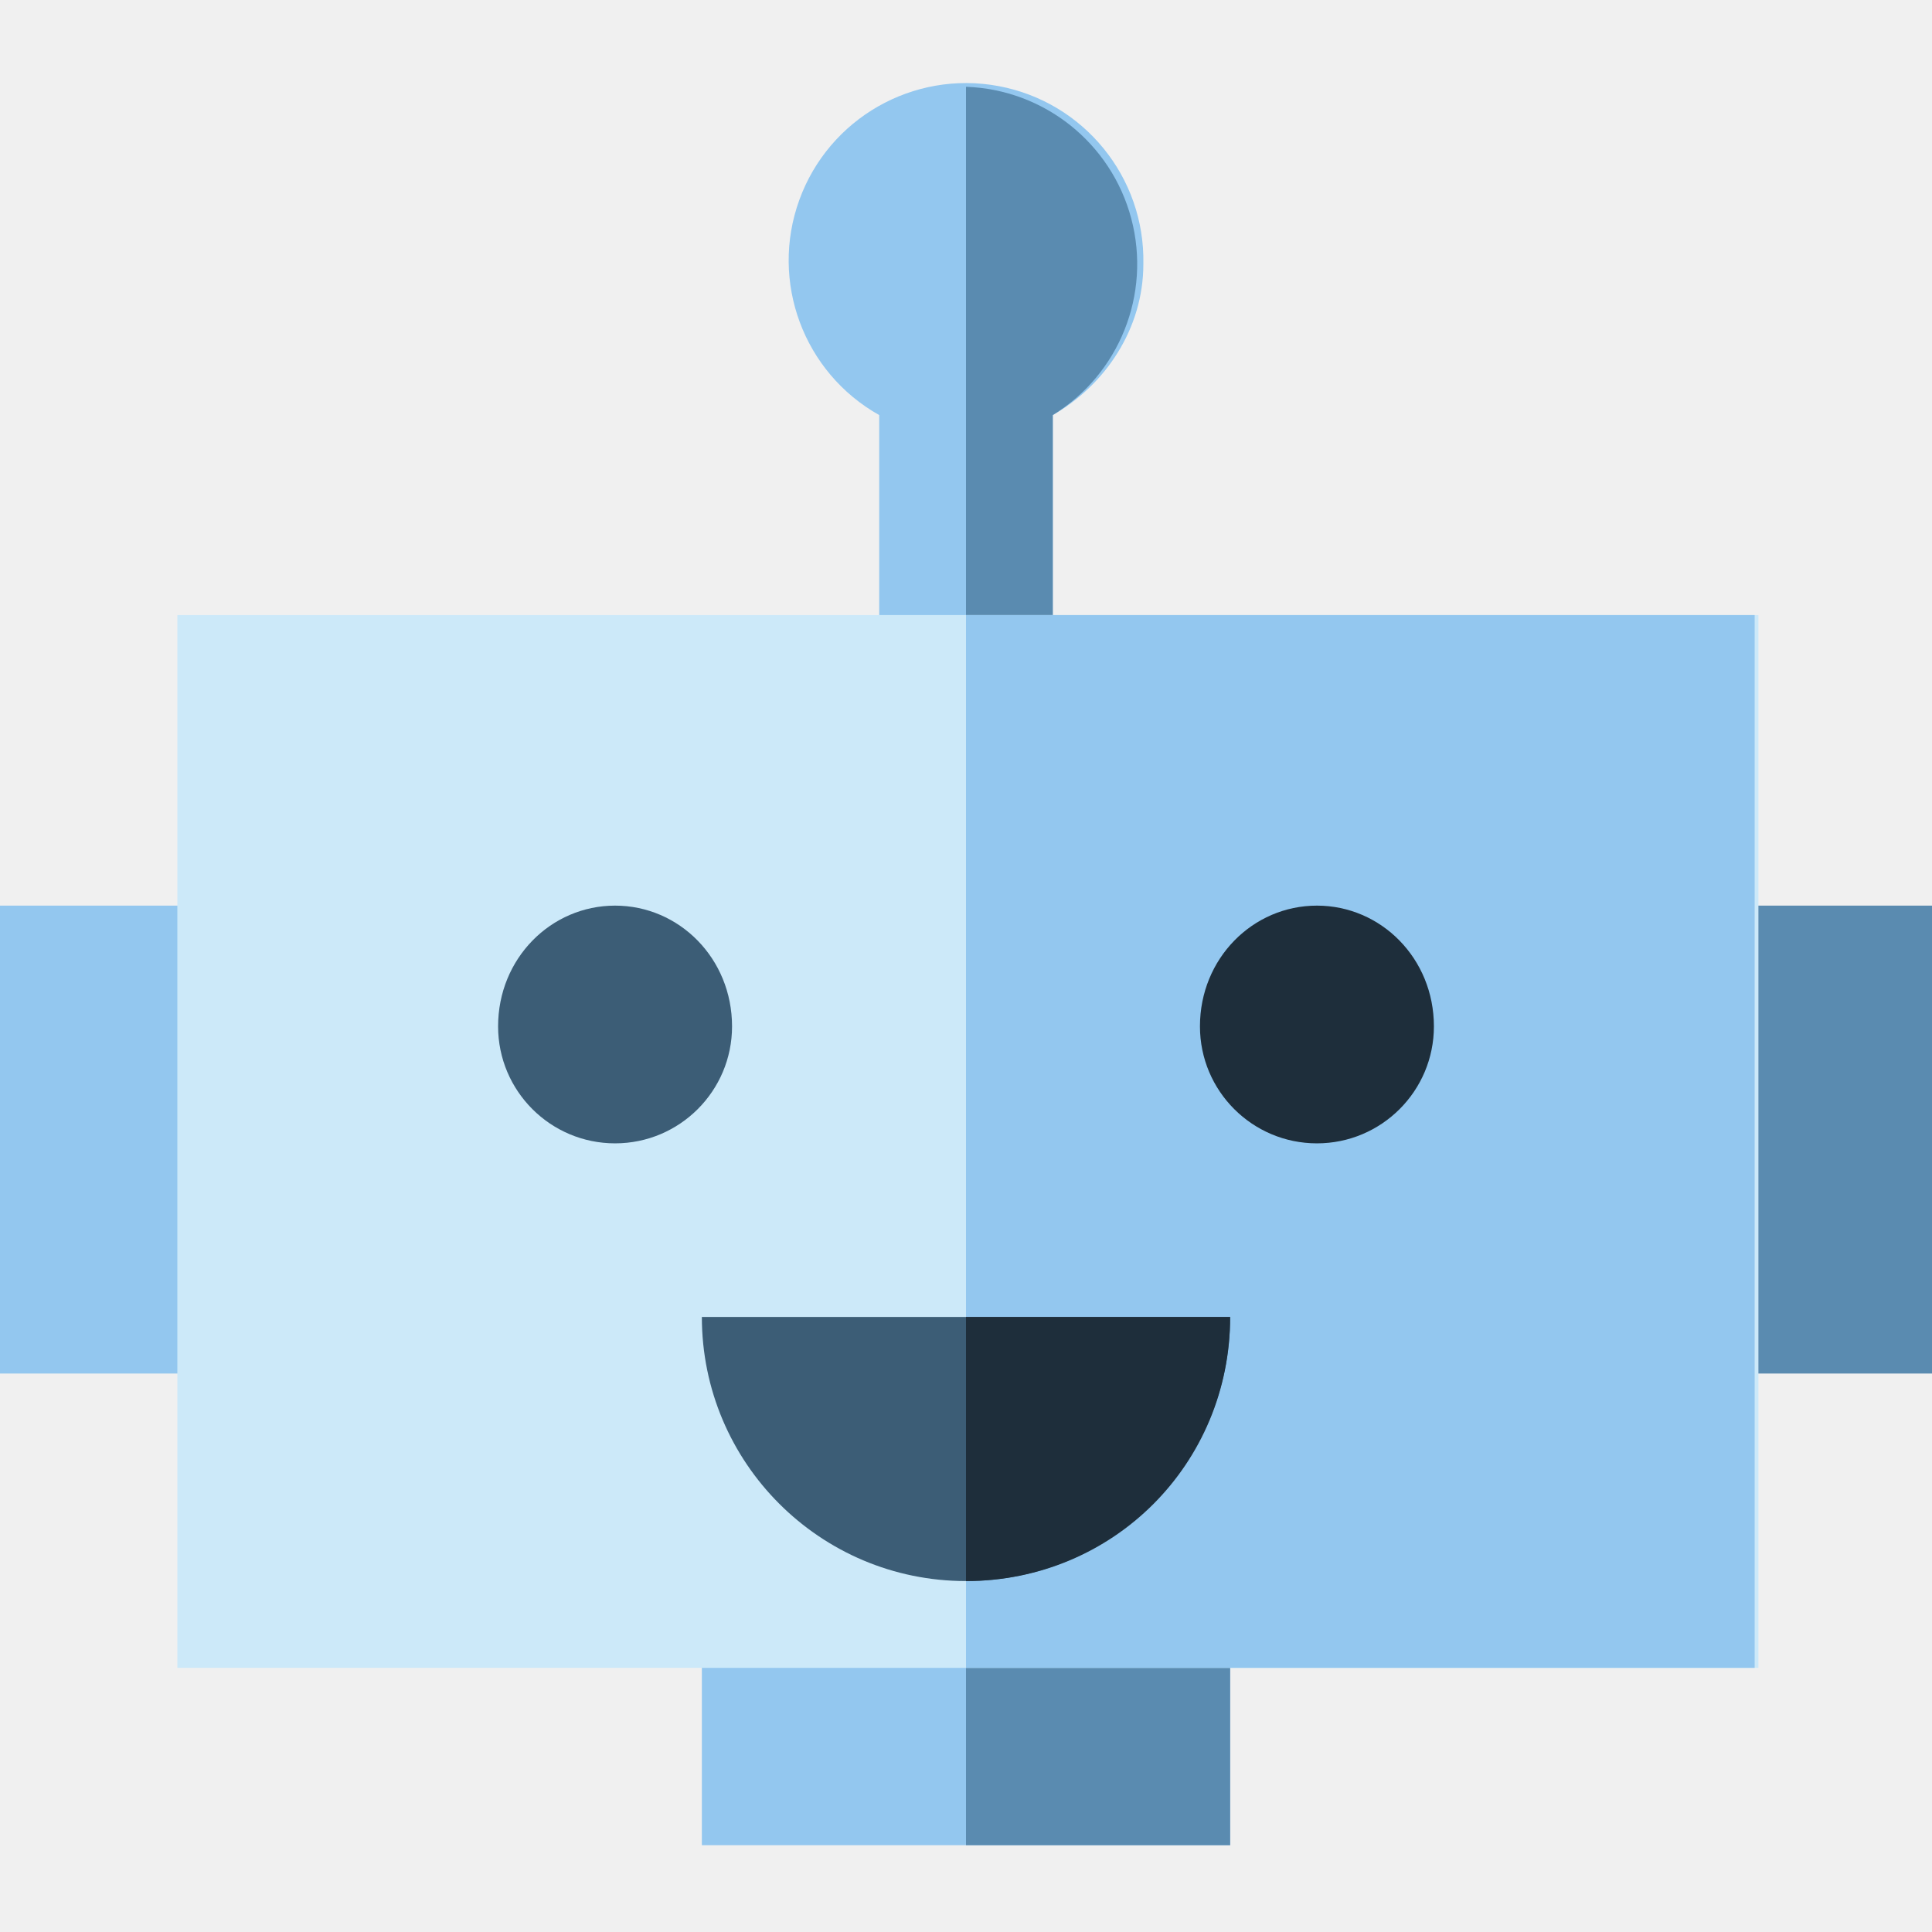
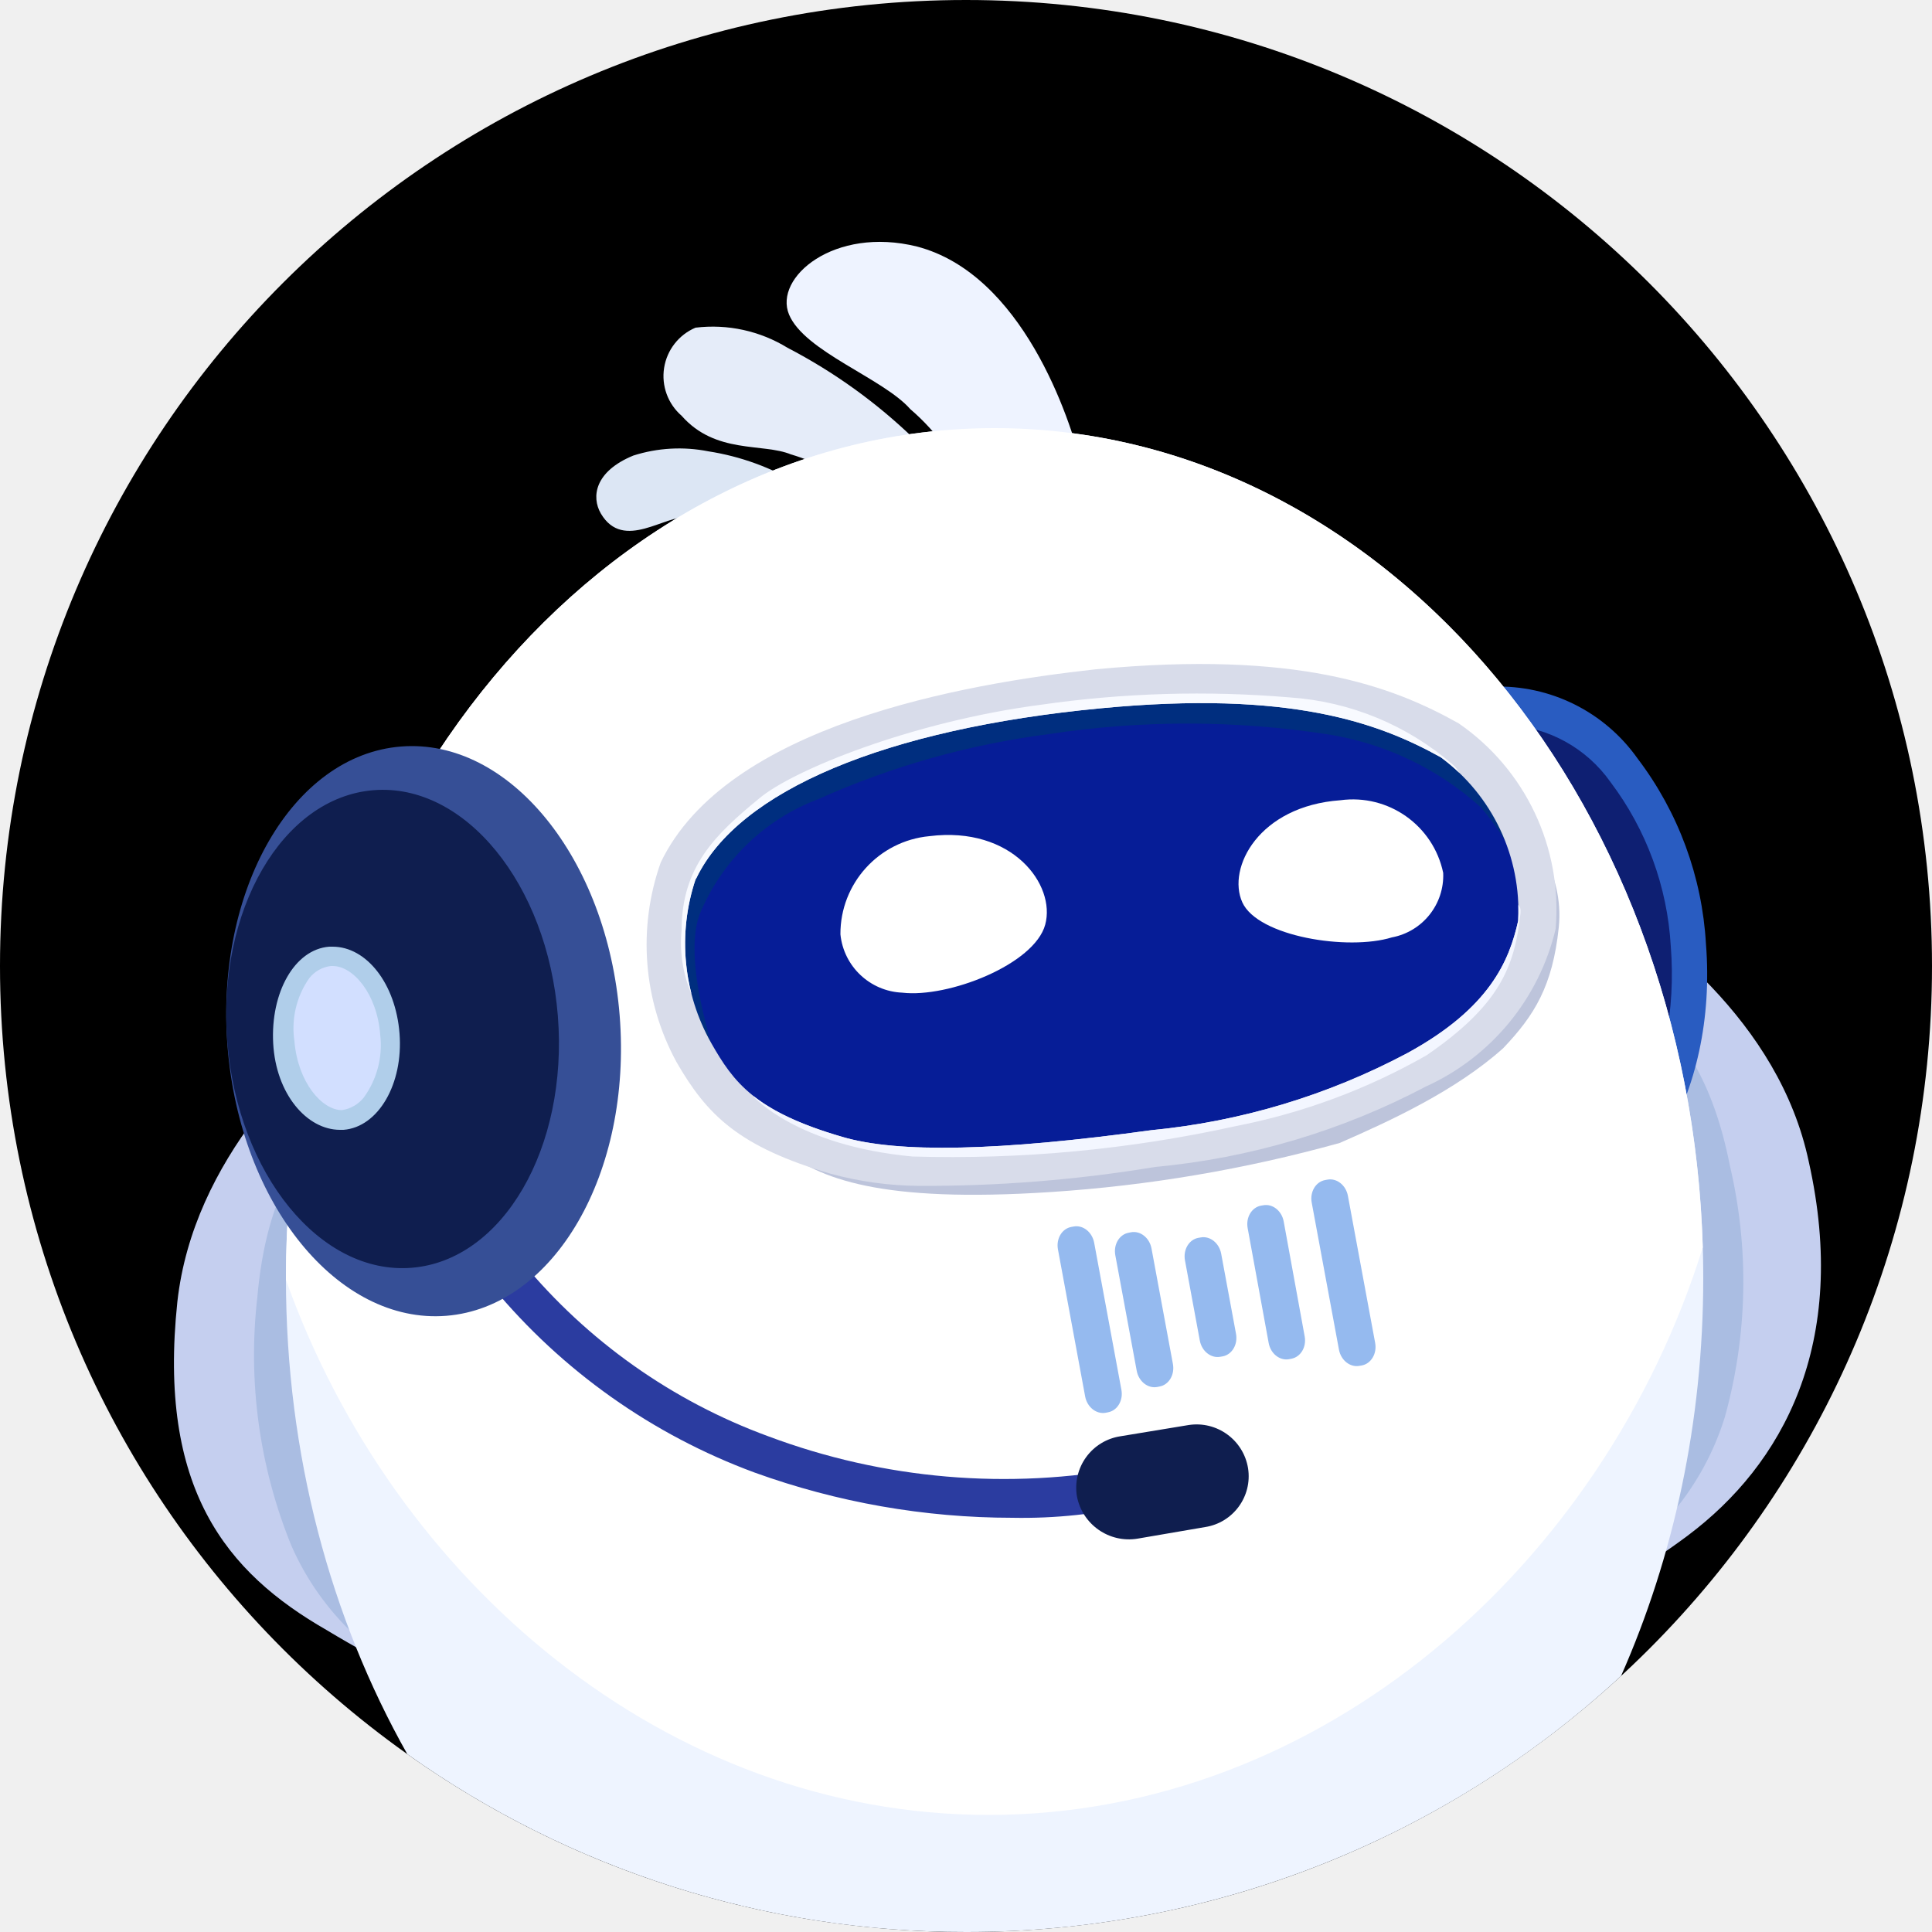
- <svg xmlns="http://www.w3.org/2000/svg" version="1" viewBox="0 0 512 512">
-   <path d="M303 70a47 47 0 1 0-70 40v84h46v-84c14-8 24-23 24-40z" fill="#93c7ef" />
-   <path d="M256 23v171h23v-84a47 47 0 0 0-23-87z" fill="#5a8bb0" />
-   <path fill="#93c7ef" d="M0 240h248v124H0z" />
-   <path fill="#5a8bb0" d="M264 240h248v124H264z" />
-   <path fill="#93c7ef" d="M186 365h140v124H186z" />
-   <path fill="#5a8bb0" d="M256 365h70v124h-70z" />
-   <path fill="#cce9f9" d="M47 163h419v279H47z" />
-   <path fill="#93c7ef" d="M256 163h209v279H256z" />
-   <path d="M194 272a31 31 0 0 1-62 0c0-18 14-32 31-32s31 14 31 32z" fill="#3c5d76" />
-   <path d="M380 272a31 31 0 0 1-62 0c0-18 14-32 31-32s31 14 31 32z" fill="#1e2e3b" />
-   <path d="M186 349a70 70 0 1 0 140 0H186z" fill="#3c5d76" />
-   <path d="M256 349v70c39 0 70-31 70-70h-70z" fill="#1e2e3b" />
+ <svg xmlns="http://www.w3.org/2000/svg" t="1705991846066" class="icon" viewBox="0 0 1024 1024" version="1.1" p-id="3274" width="200" height="200">
+   <path d="M512 1023.999c282.767 0 512-229.233 512-512S794.767 0 512 0 0 229.233 0 512s229.233 512 512 512z" p-id="3275" />
+   <path d="M199.68 527.155C160.973 559.104 102.4 614.4 94.003 689.971c-10.445 98.918 25.6 143.36 79.258 174.08a614.4 614.4 0 0 0 89.907 44.646l-63.488-381.542z" fill="#C5CFEF" p-id="3276" />
+   <path d="M222.822 562.995c-28.467 20.48-78.234 31.334-86.426 124.518A267.878 267.878 0 0 0 154.419 819.2a144.589 144.589 0 0 0 81.92 77.414c27.648 11.878 33.587-150.938 33.587-150.938l-47.104-182.681z" fill="#AABDE2" p-id="3277" />
+   <path d="M835.788 465.92c42.189 27.238 107.11 75.366 122.88 149.709 21.709 96.87-14.131 160.768-64.102 198.246s-79.053 38.298-79.053 38.298l20.275-386.253z" fill="#C5CFEF" p-id="3278" />
+   <path d="M816.947 504.217c30.72 17.613 81.92 22.118 99.942 113.664a268.288 268.288 0 0 1-2.662 133.12 145.818 145.818 0 0 1-71.885 86.221c-26.214 14.95-50.586-146.227-50.586-146.227l25.19-186.777z" fill="#AABDE2" p-id="3279" />
+   <path d="M573.44 247.603c-6.349-26.419-31.744-102.4-87.45-116.941-43.827-10.854-75.981 16.384-67.789 36.045 8.192 19.661 49.971 33.792 64.307 50.176a115.098 115.098 0 0 1 32.154 45.056c8.806 23.552 63.488 1.638 58.778-14.336z" fill="#EEF3FF" p-id="3280" />
+   <path d="M484.966 233.062A286.72 286.72 0 0 0 417.382 184.32 75.776 75.776 0 0 0 368.64 173.67a27.853 27.853 0 0 0-7.373 46.694c18.022 20.48 43.008 14.336 57.958 20.48a97.075 97.075 0 0 1 37.069 20.48c14.746 15.565 37.478-18.432 28.672-28.262z" fill="#E5ECF9" p-id="3281" />
+   <path d="M423.731 256.819a132.301 132.301 0 0 0-48.333-17.613 79.667 79.667 0 0 0-39.731 2.253c-20.48 8.397-22.323 21.914-17.203 30.72 12.083 20.48 34.611 0 46.08 2.253 9.687-0.41 19.292 1.782 27.853 6.349 9.421 5.939 37.683-19.456 31.334-23.962z" fill="#DCE6F4" p-id="3282" />
+   <path d="M813.67 642.048c50.545-3.932 86.835-67.092 81.101-141.066-5.755-73.974-51.364-130.765-101.888-126.833-50.524 3.912-86.835 67.072-81.08 141.046 5.734 73.974 51.364 130.765 101.888 126.853z" fill="#0E1F72" p-id="3283" />
+   <path d="M808.55 652.492A91.566 91.566 0 0 1 737.28 614.4a180.429 180.429 0 0 1-36.25-98.304c-6.144-79.667 34.406-147.866 90.317-152.166a90.112 90.112 0 0 1 76.595 38.093 179.2 179.2 0 0 1 36.25 98.304c6.349 79.462-34.406 147.661-90.317 151.962l-5.325 0.205zM798.72 384.205h-4.096c-44.851 3.482-76.8 61.44-71.68 130.048a159.13 159.13 0 0 0 31.949 87.04 70.861 70.861 0 0 0 58.982 30.515c44.851-3.482 77.005-61.44 71.68-130.253a159.744 159.744 0 0 0-31.949-87.04A71.885 71.885 0 0 0 798.72 384.205z" fill="#295CC1" p-id="3284" />
+   <path d="M859.176 888.319A510.177 510.177 0 0 1 512 1023.999a509.665 509.665 0 0 1-296.1-94.249C175.268 857.763 151.552 770.949 151.552 677.478c0-248.832 168.161-450.56 375.603-450.56s375.603 201.728 375.603 450.56c0 76.186-15.77 147.927-43.581 210.841z" fill="#EEF4FF" p-id="3285" />
+   <path d="M151.552 678.297v-0.819c0-248.832 168.161-450.56 375.603-450.56 202.875 0 368.189 192.962 375.357 434.237-52.531 168.448-202.076 300.79-378.429 300.79-170.332 0-315.535-123.433-372.531-283.648z" fill="#FFFFFF" p-id="3286" />
+   <path d="M413.491 608.256c20.48 16.794 53.555 29.409 143.36 23.552 51.814-3.379 103.158-12.083 153.19-26.01 27.238-11.878 61.481-27.709 86.63-50.176 16.63-17.449 26.214-32.973 29.491-63.898 3.277-30.925-17.203-51.405-17.203-51.405l-391.168 135.987-4.301 31.949z" fill="#BDC4DB" p-id="3287" />
+   <path d="M536.576 804.454a402.575 402.575 0 0 1-136.602-23.962 327.68 327.68 0 0 1-138.854-98.304 10.65 10.65 0 0 1 1.434-14.541 10.015 10.015 0 0 1 14.336 1.434 305.357 305.357 0 0 0 130.253 92.16 355.717 355.717 0 0 0 191.488 16.384 10.445 10.445 0 0 1 12.698 7.168 10.24 10.24 0 0 1-7.373 12.493 270.684 270.684 0 0 1-67.379 7.168z" fill="#2B3CA0" p-id="3288" />
+   <path d="M236.523 697.405c57.385-4.567 98.529-75.817 91.914-159.13-6.636-83.333-58.532-147.169-115.917-142.602-57.405 4.567-98.55 75.817-91.914 159.13 6.636 83.333 58.532 147.169 115.917 142.602z" fill="#364F96" p-id="3289" />
+   <path d="M218.153 671.948c48.374-3.83 83.087-63.631 77.517-133.53-5.571-69.898-49.295-123.453-97.649-119.603-48.374 3.85-83.087 63.631-77.517 133.53 5.571 69.919 49.275 123.474 97.649 119.603z" fill="#0F1E4F" p-id="3290" />
+   <path d="M359.219 460.8c26.01-54.272 114.893-85.606 222.617-95.846 107.725-10.24 156.262 10.65 186.163 27.443a109.158 109.158 0 0 1 46.285 97.69 110.182 110.182 0 0 1-63.693 76.8 374.374 374.374 0 0 1-139.469 40.96 427.008 427.008 0 0 1-163.84 0c-48.538-13.107-66.97-27.443-80.896-50.79a102.4 102.4 0 0 1-7.168-96.256z" fill="#061D97" p-id="3291" />
+   <path d="M381.542 566.886s-20.48-55.091-10.854-81.92a109.957 109.957 0 0 1 63.078-61.44A435.138 435.138 0 0 1 555.622 389.12a487.588 487.588 0 0 1 147.456 0 157.491 157.491 0 0 1 81.92 38.912 143.401 143.401 0 0 1 22.938 37.478l-2.048-29.901-34.202-39.322-65.536-24.166-127.59-3.482-111.616 22.733-79.667 40.96-31.13 47.309a214.323 214.323 0 0 0 0 45.056c6.963 14.909 15.483 29.041 25.395 42.189z" fill="#002E7F" p-id="3292" />
+   <path d="M486.809 628.531a182.436 182.436 0 0 1-46.285-6.349c-48.947-14.336-65.741-31.13-81.92-59.187a130.253 130.253 0 0 1-8.397-105.882c34.816-72.499 159.539-94.618 230.809-102.4 106.291-10.035 156.672 8.806 192.102 28.672a119.808 119.808 0 0 1 51.405 108.954 122.88 122.88 0 0 1-68.813 83.558 383.16 383.16 0 0 1-143.36 42.598c-41.492 6.881-83.476 10.24-125.542 10.035zM368.64 466.125a107.274 107.274 0 0 0 8.397 86.835c11.674 20.48 22.938 36.045 69.222 49.562 29.696 8.806 83.354 7.578 163.84-3.482a363.52 363.52 0 0 0 135.987-40.96c43.418-23.757 53.862-48.742 58.573-70.042a101.192 101.192 0 0 0-40.96-86.63c-32.768-18.227-79.667-35.635-180.224-26.01-114.074 10.854-192.102 43.622-214.425 90.112l-0.41 0.614z" fill="#D8DCEA" p-id="3293" />
+   <path d="M399.687 581.161c10.015 7.823 24.187 14.828 46.571 21.361 29.696 8.806 83.354 7.578 163.84-3.482a363.52 363.52 0 0 0 135.987-40.96c43.418-23.757 53.862-48.742 58.573-70.042 0.143-2.765 0.164-5.53 0.082-8.315 0.942 0.717 1.372 2.13 1.147 4.424-3.072 27.853-10.65 48.333-49.766 75.162A331.94 331.94 0 0 1 655.36 596.787a699.76 699.76 0 0 1-171.827 16.179c-61.235-5.734-84.173-31.744-84.173-31.744l0.328-0.061z" fill="#F3F6FF" p-id="3294" />
+   <path d="M363.622 510.443c-1.454-14.95 0.266-30.065 5.018-44.319l0.41-0.614c22.323-46.49 100.352-79.258 214.425-90.112 100.557-9.626 147.456 7.782 180.224 26.01 3.42 2.54 6.676 5.263 9.748 8.192a15.032 15.032 0 0 0-3.4-4.301 146.842 146.842 0 0 0-86.221-35.635 582 582 0 0 0-132.301 3.891c-67.379 8.806-131.277 34.406-149.299 49.766-22.938 18.842-40.96 36.045-40.96 69.632a69.018 69.018 0 0 0 5.263 33.997 107.213 107.213 0 0 1-2.908-16.507z" fill="#F8FAFF" p-id="3295" />
+   <path d="M445.44 495.206a52.019 52.019 0 0 1 47.104-52.019c44.032-5.53 67.174 25.805 61.44 46.899-5.734 21.094-51.405 38.912-75.776 36.045a34.406 34.406 0 0 1-32.768-30.925zM764.928 462.643a48.947 48.947 0 0 0-54.477-38.502c-43.213 3.072-60.211 35.84-52.019 54.067 8.192 18.227 56.115 25.805 79.258 18.637a33.382 33.382 0 0 0 27.238-34.202z" fill="#FFFFFF" p-id="3296" />
+   <path d="M180.224 593.92c-14.95 0-28.467-18.432-30.31-40.96a51.61 51.61 0 0 1 10.24-37.069 20.48 20.48 0 0 1 14.746-8.397c16.384 0 29.901 18.432 31.744 40.96a51.61 51.61 0 0 1-10.035 37.069 21.709 21.709 0 0 1-14.95 8.397H180.224z" fill="#D2DFFF" p-id="3297" />
+   <path d="M176.333 512c10.854 0 23.552 14.746 25.19 36.454a47.104 47.104 0 0 1-8.806 33.382 18.227 18.227 0 0 1-11.469 6.554c-10.65 0-23.347-14.746-25.19-36.454A46.285 46.285 0 0 1 163.84 518.553a17.203 17.203 0 0 1 11.469-6.554h1.024z m-1.024-10.24h-0.819c-18.432 1.434-31.13 24.371-29.696 51.2 1.434 26.829 17.818 45.875 35.43 45.875h1.843c18.432-1.434 31.744-24.371 29.696-50.995-2.048-26.624-17.613-46.08-35.43-46.08h-1.024z" fill="#B0CEEA" p-id="3298" />
+   <path d="M638.771 809.369l-35.84 6.144a28.058 28.058 0 0 1-32.154-22.528A27.587 27.587 0 0 1 593.92 761.241l36.045-5.939A27.648 27.648 0 0 1 661.504 778.24a27.279 27.279 0 0 1-22.733 31.13z" fill="#0F1E4F" p-id="3299" />
+   <path d="M569.036 650.076l-1.229 0.225c-4.956 0.922-8.131 6.267-7.066 11.94l14.418 77.947c1.065 5.652 5.939 9.503 10.895 8.602l1.229-0.246c4.956-0.922 8.131-6.246 7.086-11.919l-14.438-77.947c-1.065-5.673-5.939-9.523-10.895-8.602zM599.449 653.127l-1.229 0.246c-4.956 0.901-8.131 6.246-7.086 11.919l11.346 61.235c1.044 5.652 5.919 9.523 10.875 8.602l1.229-0.246c4.956-0.901 8.131-6.267 7.086-11.94l-11.346-61.215c-1.044-5.673-5.939-9.523-10.875-8.602zM636.375 655.872l-1.229 0.205c-4.977 0.942-8.131 6.287-7.086 11.96l7.864 42.475c1.044 5.673 5.939 9.523 10.875 8.602l1.229-0.205c4.977-0.942 8.131-6.287 7.086-11.96l-7.864-42.475c-1.065-5.673-5.939-9.523-10.875-8.602zM669.573 638.812l-1.229 0.205c-4.915 0.922-8.09 6.226-7.066 11.878l11.141 60.907c1.024 5.652 5.857 9.482 10.793 8.602l1.229-0.246c4.936-0.901 8.11-6.205 7.066-11.837l-11.121-60.928c-1.024-5.632-5.878-9.482-10.813-8.581zM703.549 625.234l-1.229 0.225c-4.956 0.922-8.131 6.267-7.086 11.94l14.438 77.926c1.044 5.673 5.919 9.523 10.875 8.602l1.229-0.205c4.956-0.942 8.131-6.287 7.086-11.96l-14.438-77.926c-1.044-5.673-5.919-9.523-10.875-8.602z" fill="#95BAEF" p-id="3300" />
</svg>
